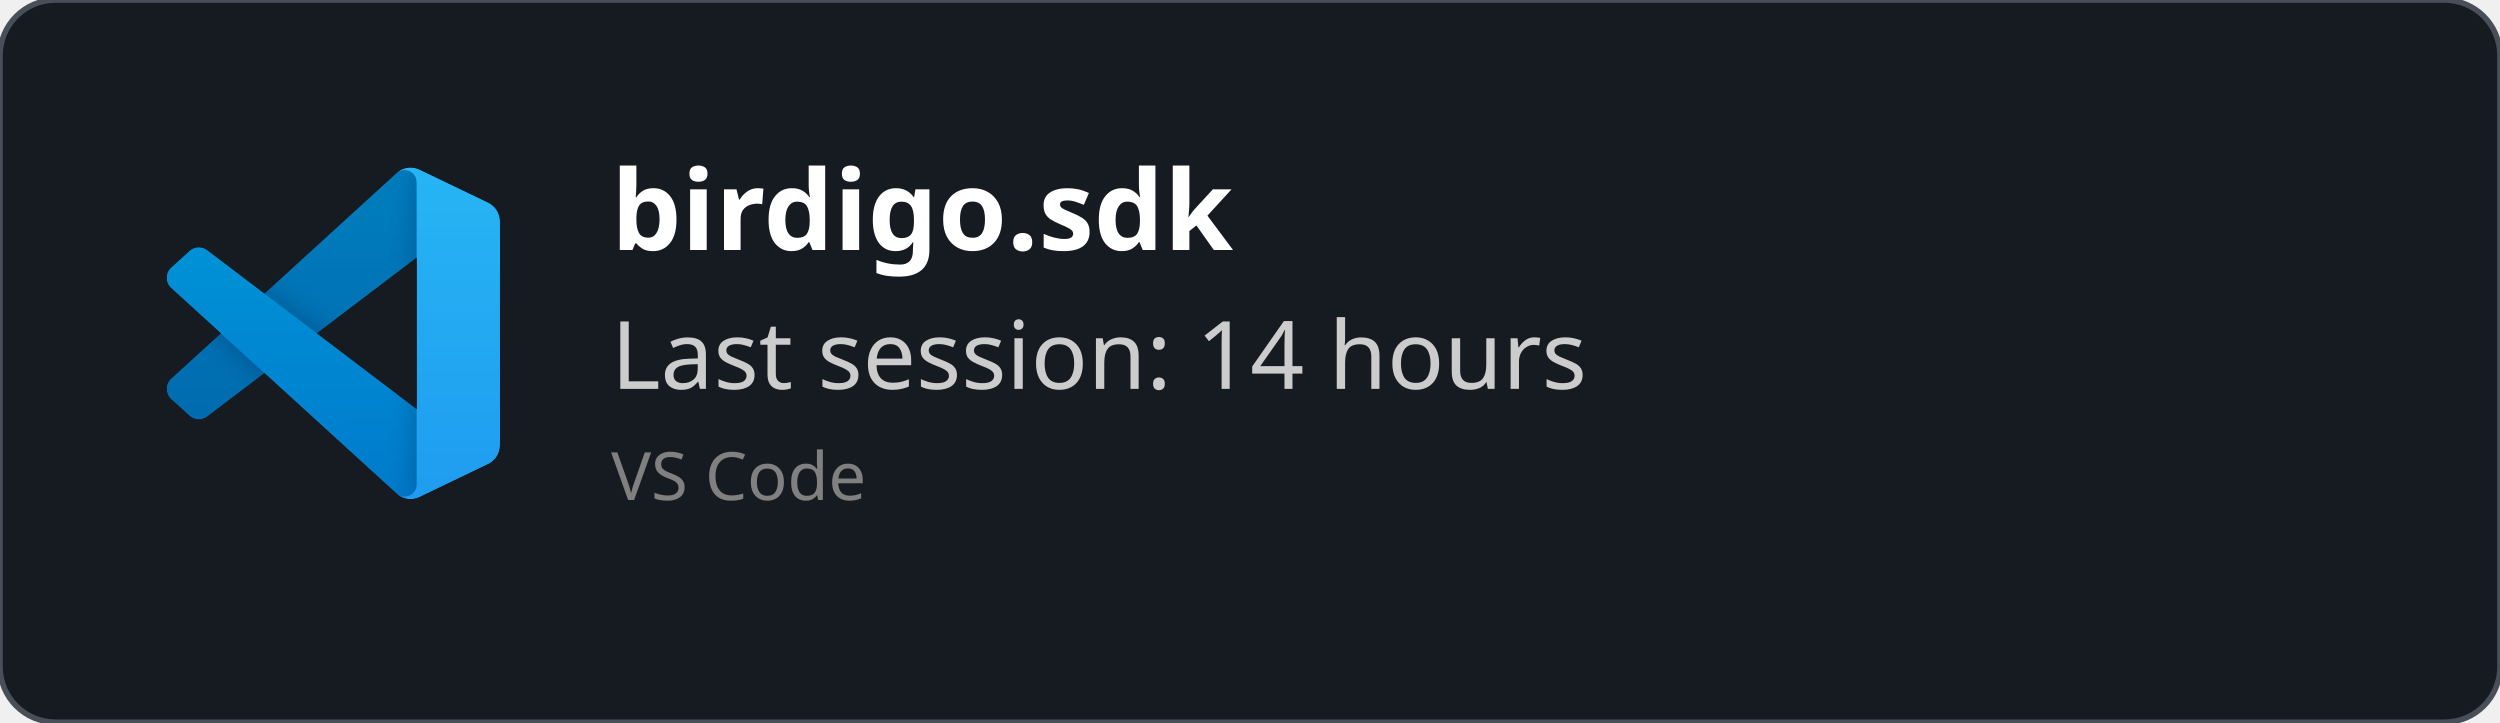
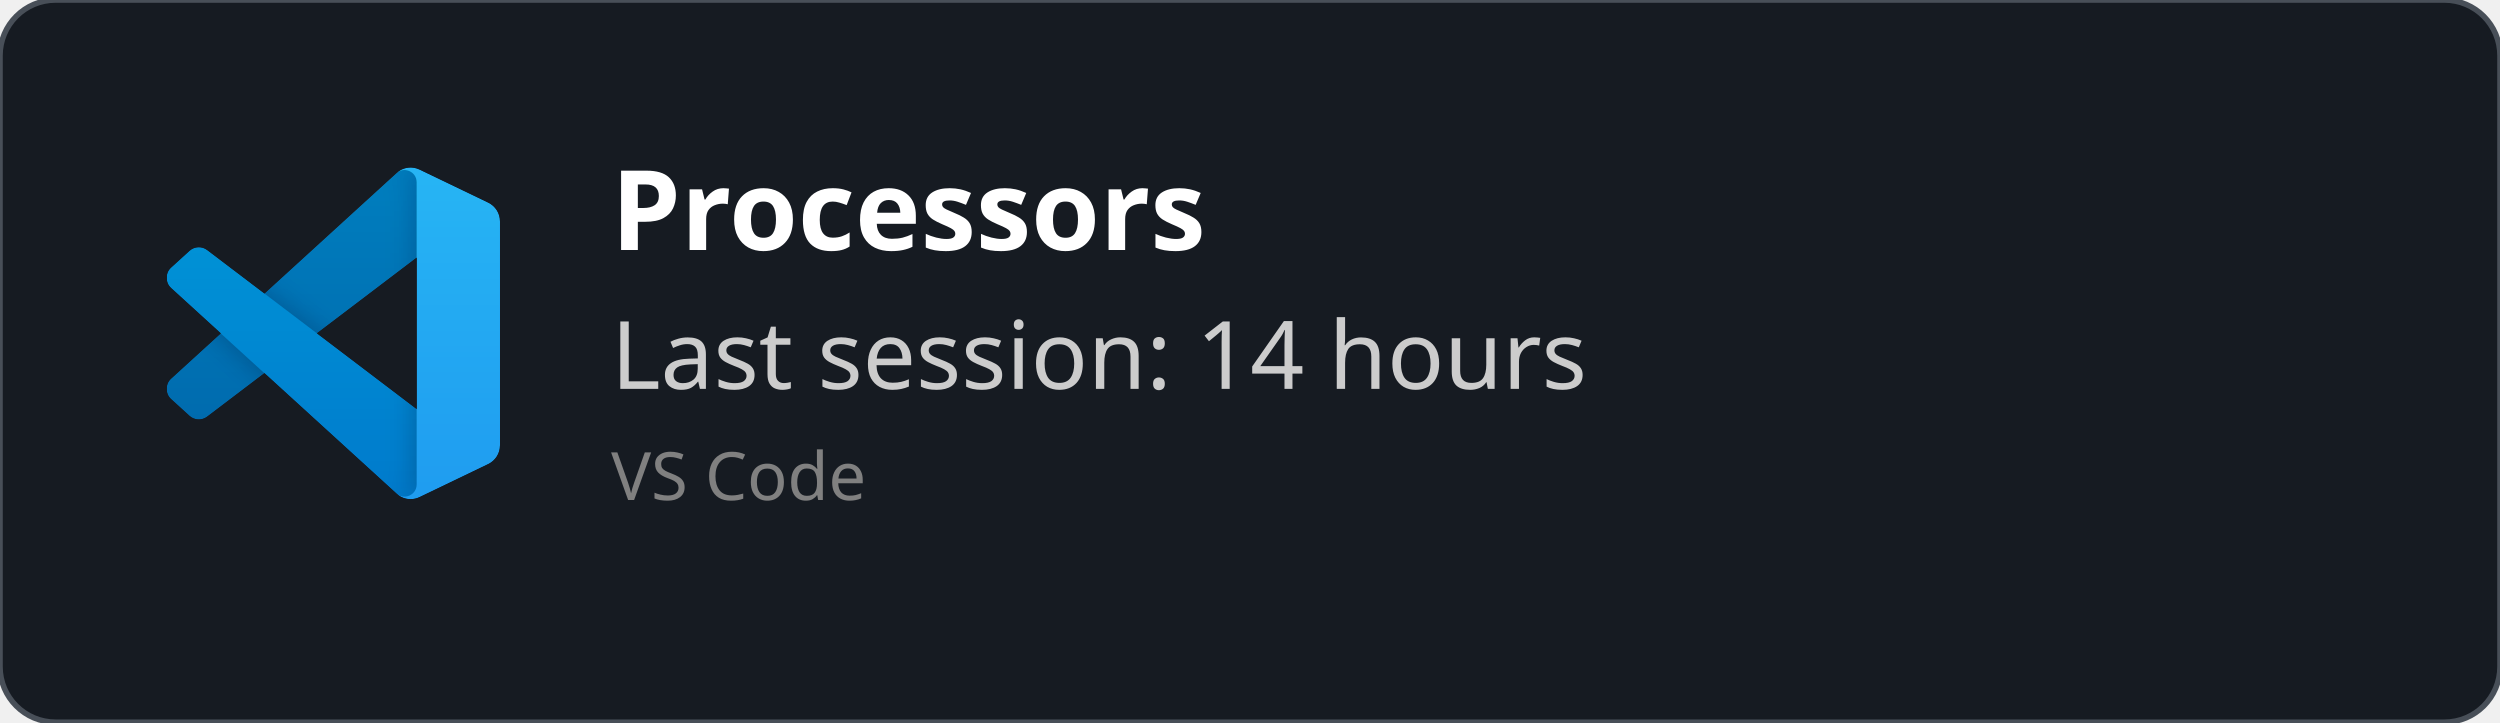
<svg xmlns="http://www.w3.org/2000/svg" width="450" height="130" viewBox="0 0 450 130" fill="none" role="img">
  <style>
    *{
        font-family: 'Segoe UI', Ubuntu, monospace
    }
    </style>
  <defs>
    <clipPath id="horizontalClip" x="20" y="20" width="500" height="200">
      <rect x="90" y="20" width="300" height="50" />
    </clipPath>
  </defs>
  <rect width="450" height="130" fill="rgba(22,27,34)" stroke="#484f58" stroke-width="1" fill-opacity="1" stroke-opacity="1" x="0" y="0" rx="10px" ry="10px">
    </rect>
  <svg width="60" height="60" x="30" y="30" viewBox="0 0 100 100" fill="none" id="vscode">
    <mask id="mask0" mask-type="alpha" maskUnits="userSpaceOnUse" x="0" y="0" width="100" height="100">
      <path fill-rule="evenodd" clip-rule="evenodd" d="M70.912 99.317C72.487 99.931 74.283 99.891 75.873 99.126L96.461 89.22C98.624 88.179 100 85.989 100 83.587V16.413C100 14.011 98.624 11.822 96.461 10.781L75.873 0.874C73.786 -0.13 71.345 0.116 69.513 1.447C69.252 1.637 69.003 1.849 68.769 2.083L29.355 38.041L12.187 25.01C10.589 23.797 8.354 23.896 6.869 25.246L1.363 30.255C-0.453 31.906 -0.455 34.763 1.359 36.417L16.247 50L1.359 63.583C-0.455 65.237 -0.453 68.094 1.363 69.745L6.869 74.754C8.354 76.104 10.589 76.204 12.187 74.99L29.355 61.959L68.769 97.917C69.392 98.541 70.125 99.01 70.912 99.317ZM75.015 27.299L45.109 50L75.015 72.701V27.299Z" fill="white" />
    </mask>
    <g mask="url(#mask0)">
      <path d="M96.461 10.796L75.857 0.876C73.472 -0.273 70.622 0.212 68.75 2.083L1.299 63.583C-0.516 65.237 -0.514 68.094 1.303 69.745L6.813 74.754C8.298 76.104 10.535 76.204 12.134 74.99L93.361 13.37C96.086 11.303 100 13.246 100 16.667V16.427C100 14.027 98.625 11.838 96.461 10.796Z" fill="#0065A9" />
      <g filter="url(#filter0_d)">
        <path d="M96.461 89.204L75.857 99.124C73.472 100.273 70.622 99.788 68.75 97.917L1.299 36.417C-0.516 34.763 -0.514 31.906 1.303 30.255L6.813 25.246C8.298 23.896 10.535 23.796 12.134 25.009L93.361 86.63C96.086 88.697 100 86.754 100 83.333V83.573C100 85.974 98.625 88.162 96.461 89.204Z" fill="#007ACC" />
      </g>
      <g filter="url(#filter1_d)">
        <path d="M75.858 99.126C73.472 100.274 70.622 99.788 68.75 97.917C71.056 100.223 75 98.59 75 95.328V4.672C75 1.41 71.056 -0.223 68.75 2.083C70.622 0.211 73.472 -0.274 75.858 0.874L96.459 10.781C98.623 11.822 100 14.011 100 16.413V83.587C100 85.989 98.623 88.179 96.459 89.22L75.858 99.126Z" fill="#1F9CF0" />
      </g>
      <g style="mix-blend-mode:overlay" opacity="0.25">
        <path fill-rule="evenodd" clip-rule="evenodd" d="M70.851 99.317C72.426 99.931 74.222 99.891 75.812 99.126L96.4 89.22C98.563 88.179 99.939 85.989 99.939 83.587V16.413C99.939 14.011 98.564 11.822 96.4 10.781L75.812 0.874C73.725 -0.13 71.284 0.116 69.453 1.447C69.191 1.637 68.942 1.849 68.708 2.083L29.294 38.041L12.126 25.01C10.528 23.796 8.293 23.896 6.809 25.246L1.302 30.255C-0.513 31.906 -0.515 34.763 1.298 36.417L16.186 50L1.298 63.583C-0.515 65.237 -0.513 68.094 1.302 69.745L6.809 74.754C8.293 76.104 10.528 76.204 12.126 74.99L29.294 61.959L68.708 97.917C69.332 98.54 70.064 99.01 70.851 99.317ZM74.954 27.299L45.048 50L74.954 72.701V27.299Z" fill="url(#paint0_linear)" />
      </g>
    </g>
    <defs>
      <filter id="filter0_d" x="-8.394" y="15.829" width="116.727" height="92.246" filterUnits="userSpaceOnUse" color-interpolation-filters="sRGB">
        <feFlood flood-opacity="0" result="BackgroundImageFix" />
        <feColorMatrix in="SourceAlpha" type="matrix" values="0 0 0 0 0 0 0 0 0 0 0 0 0 0 0 0 0 0 127 0" />
        <feOffset />
        <feGaussianBlur stdDeviation="4.167" />
        <feColorMatrix type="matrix" values="0 0 0 0 0 0 0 0 0 0 0 0 0 0 0 0 0 0 0.25 0" />
        <feBlend mode="overlay" in2="BackgroundImageFix" result="effect1_dropShadow" />
        <feBlend mode="normal" in="SourceGraphic" in2="effect1_dropShadow" result="shape" />
      </filter>
      <filter id="filter1_d" x="60.417" y="-8.076" width="47.917" height="116.151" filterUnits="userSpaceOnUse" color-interpolation-filters="sRGB">
        <feFlood flood-opacity="0" result="BackgroundImageFix" />
        <feColorMatrix in="SourceAlpha" type="matrix" values="0 0 0 0 0 0 0 0 0 0 0 0 0 0 0 0 0 0 127 0" />
        <feOffset />
        <feGaussianBlur stdDeviation="4.167" />
        <feColorMatrix type="matrix" values="0 0 0 0 0 0 0 0 0 0 0 0 0 0 0 0 0 0 0.25 0" />
        <feBlend mode="overlay" in2="BackgroundImageFix" result="effect1_dropShadow" />
        <feBlend mode="normal" in="SourceGraphic" in2="effect1_dropShadow" result="shape" />
      </filter>
      <linearGradient id="paint0_linear" x1="49.939" y1="0.258" x2="49.939" y2="99.742" gradientUnits="userSpaceOnUse">
        <stop stop-color="white" />
        <stop offset="1" stop-color="white" stop-opacity="0" />
      </linearGradient>
    </defs>
  </svg>
  <text x="110" y="45" font-size="20" clip-path="url(#horizontalClip)" font-weight="bold" font-family="Ubuntu" fill="white">
-     birdigo.sdk
+     Processors
    </text>
  <text x="110" y="70" font-size="17px" font-family="Ubuntu" fill="#ccc">
    Last session: 14 hours
    </text>
  <text x="110" y="90" font-size="12px" font-family="Ubuntu" fill="grey">
    VS Code
    </text>
</svg>
